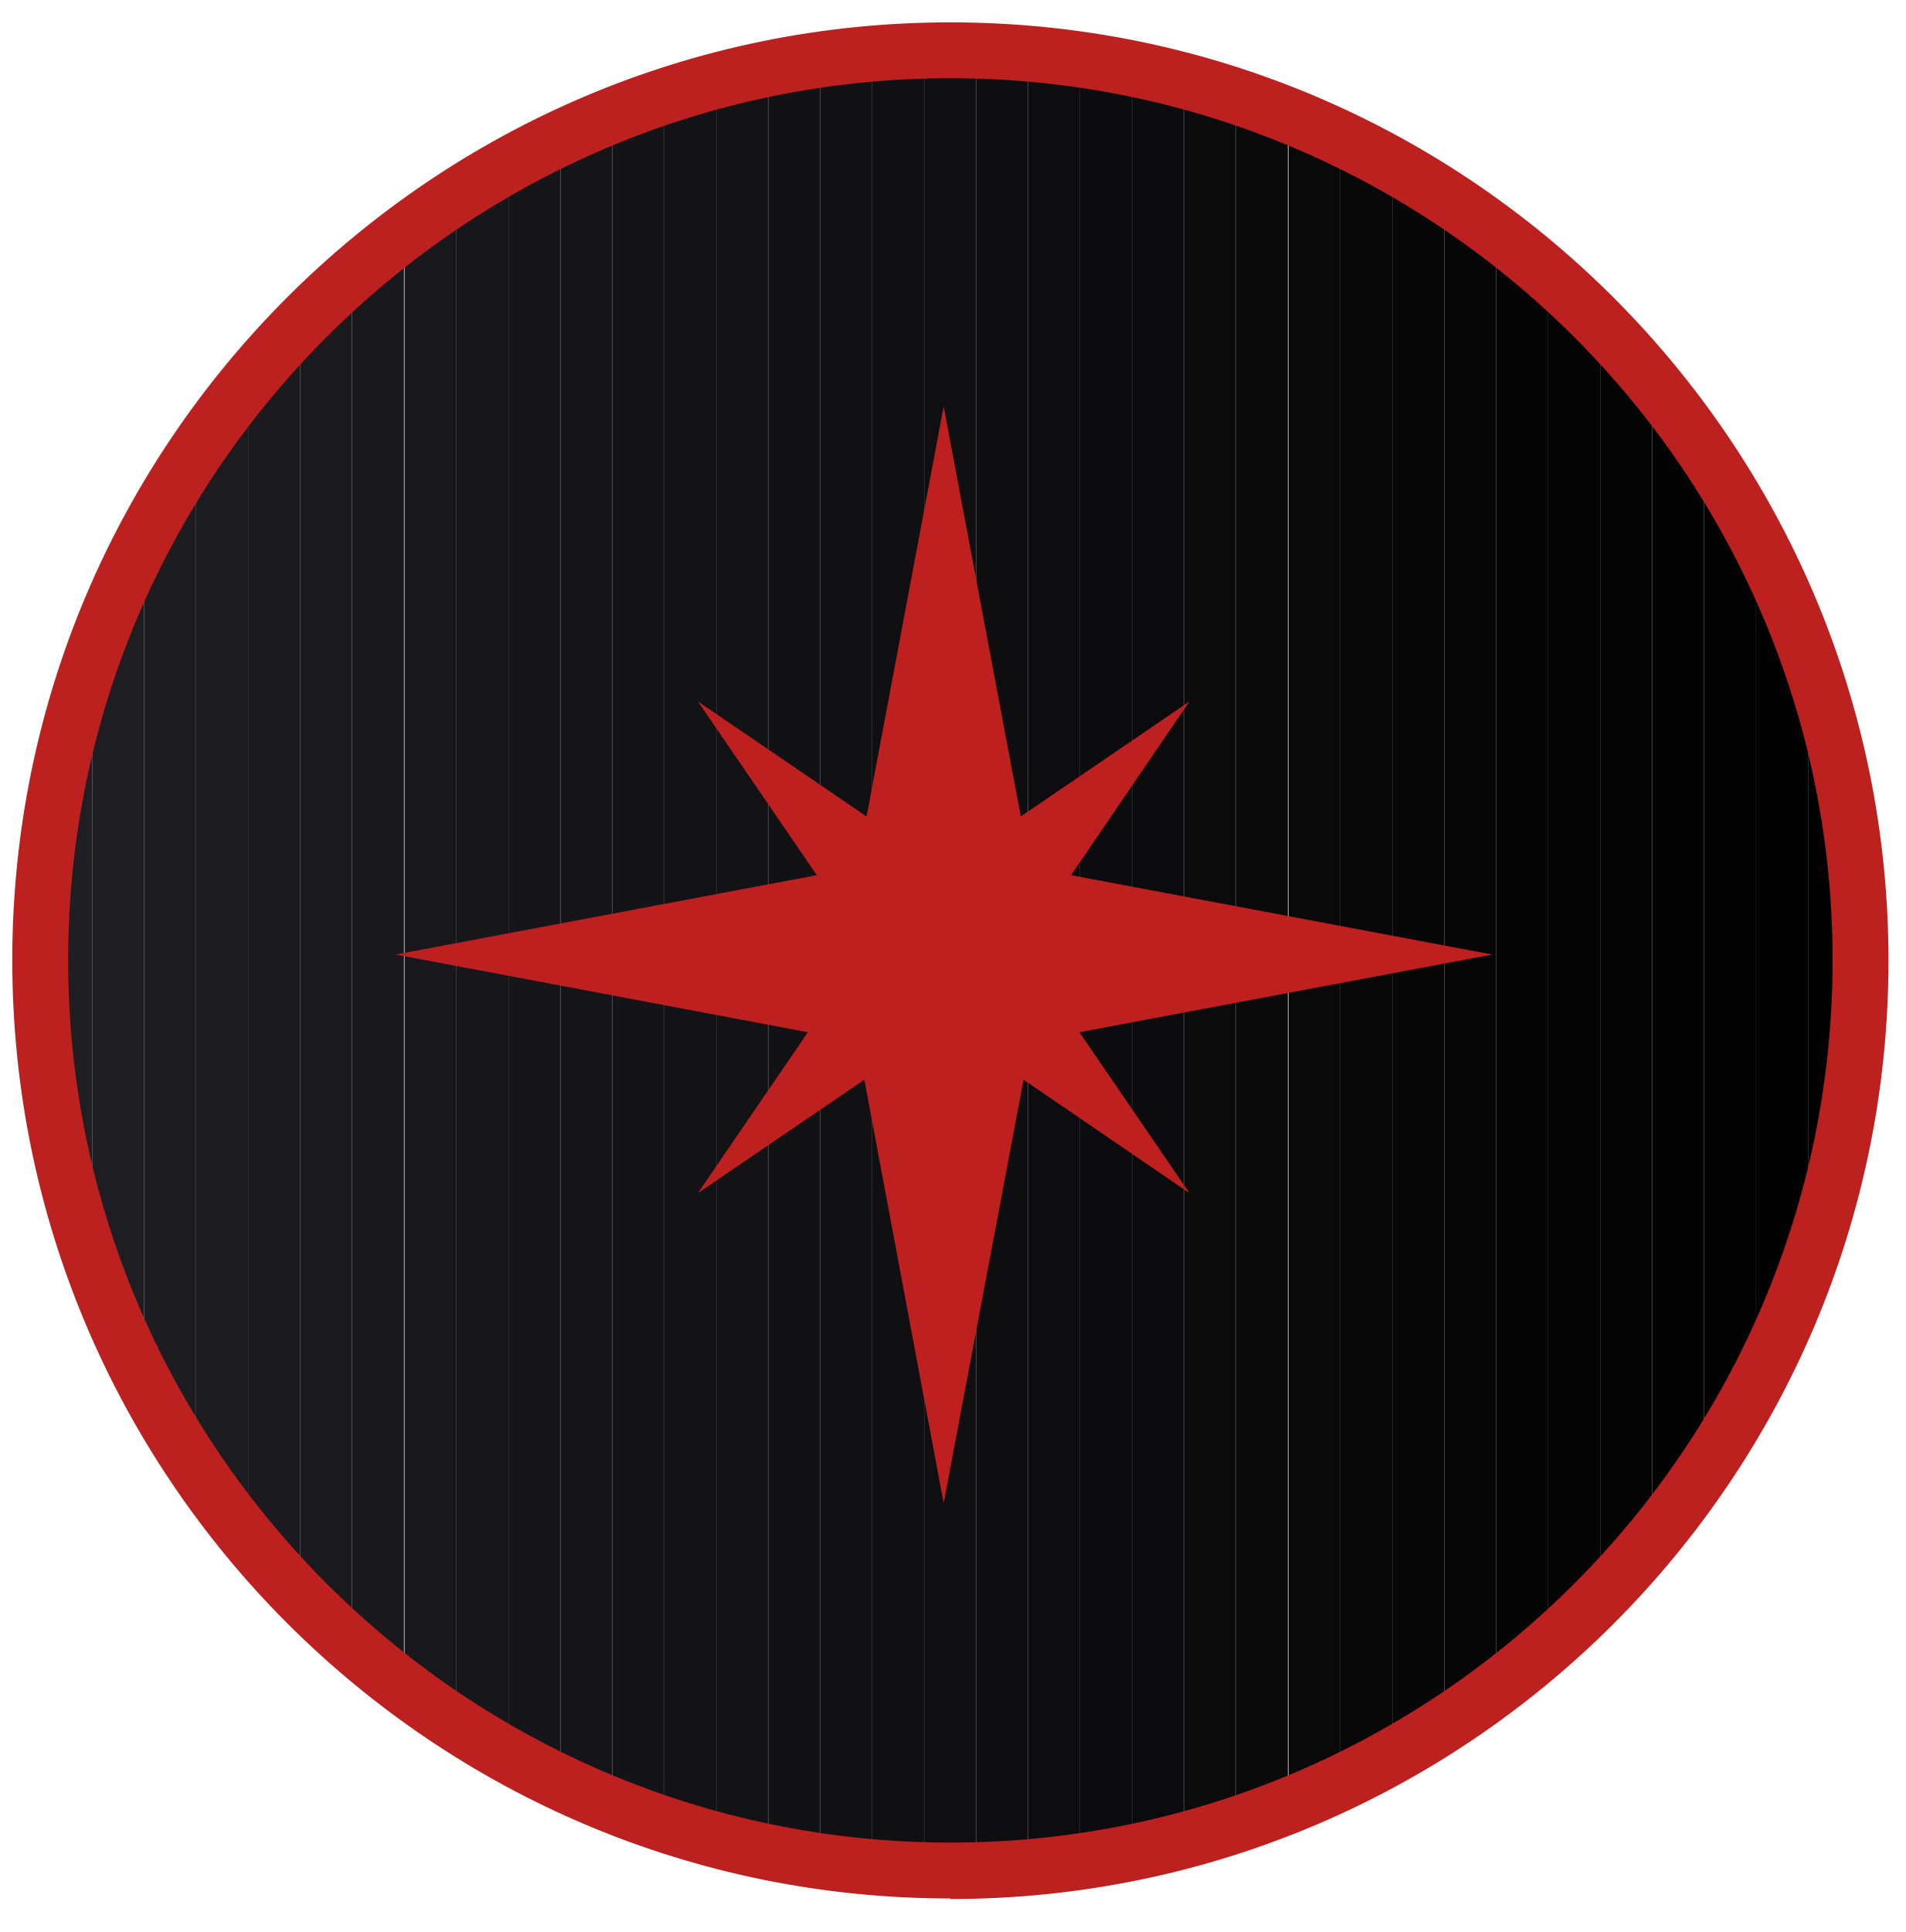
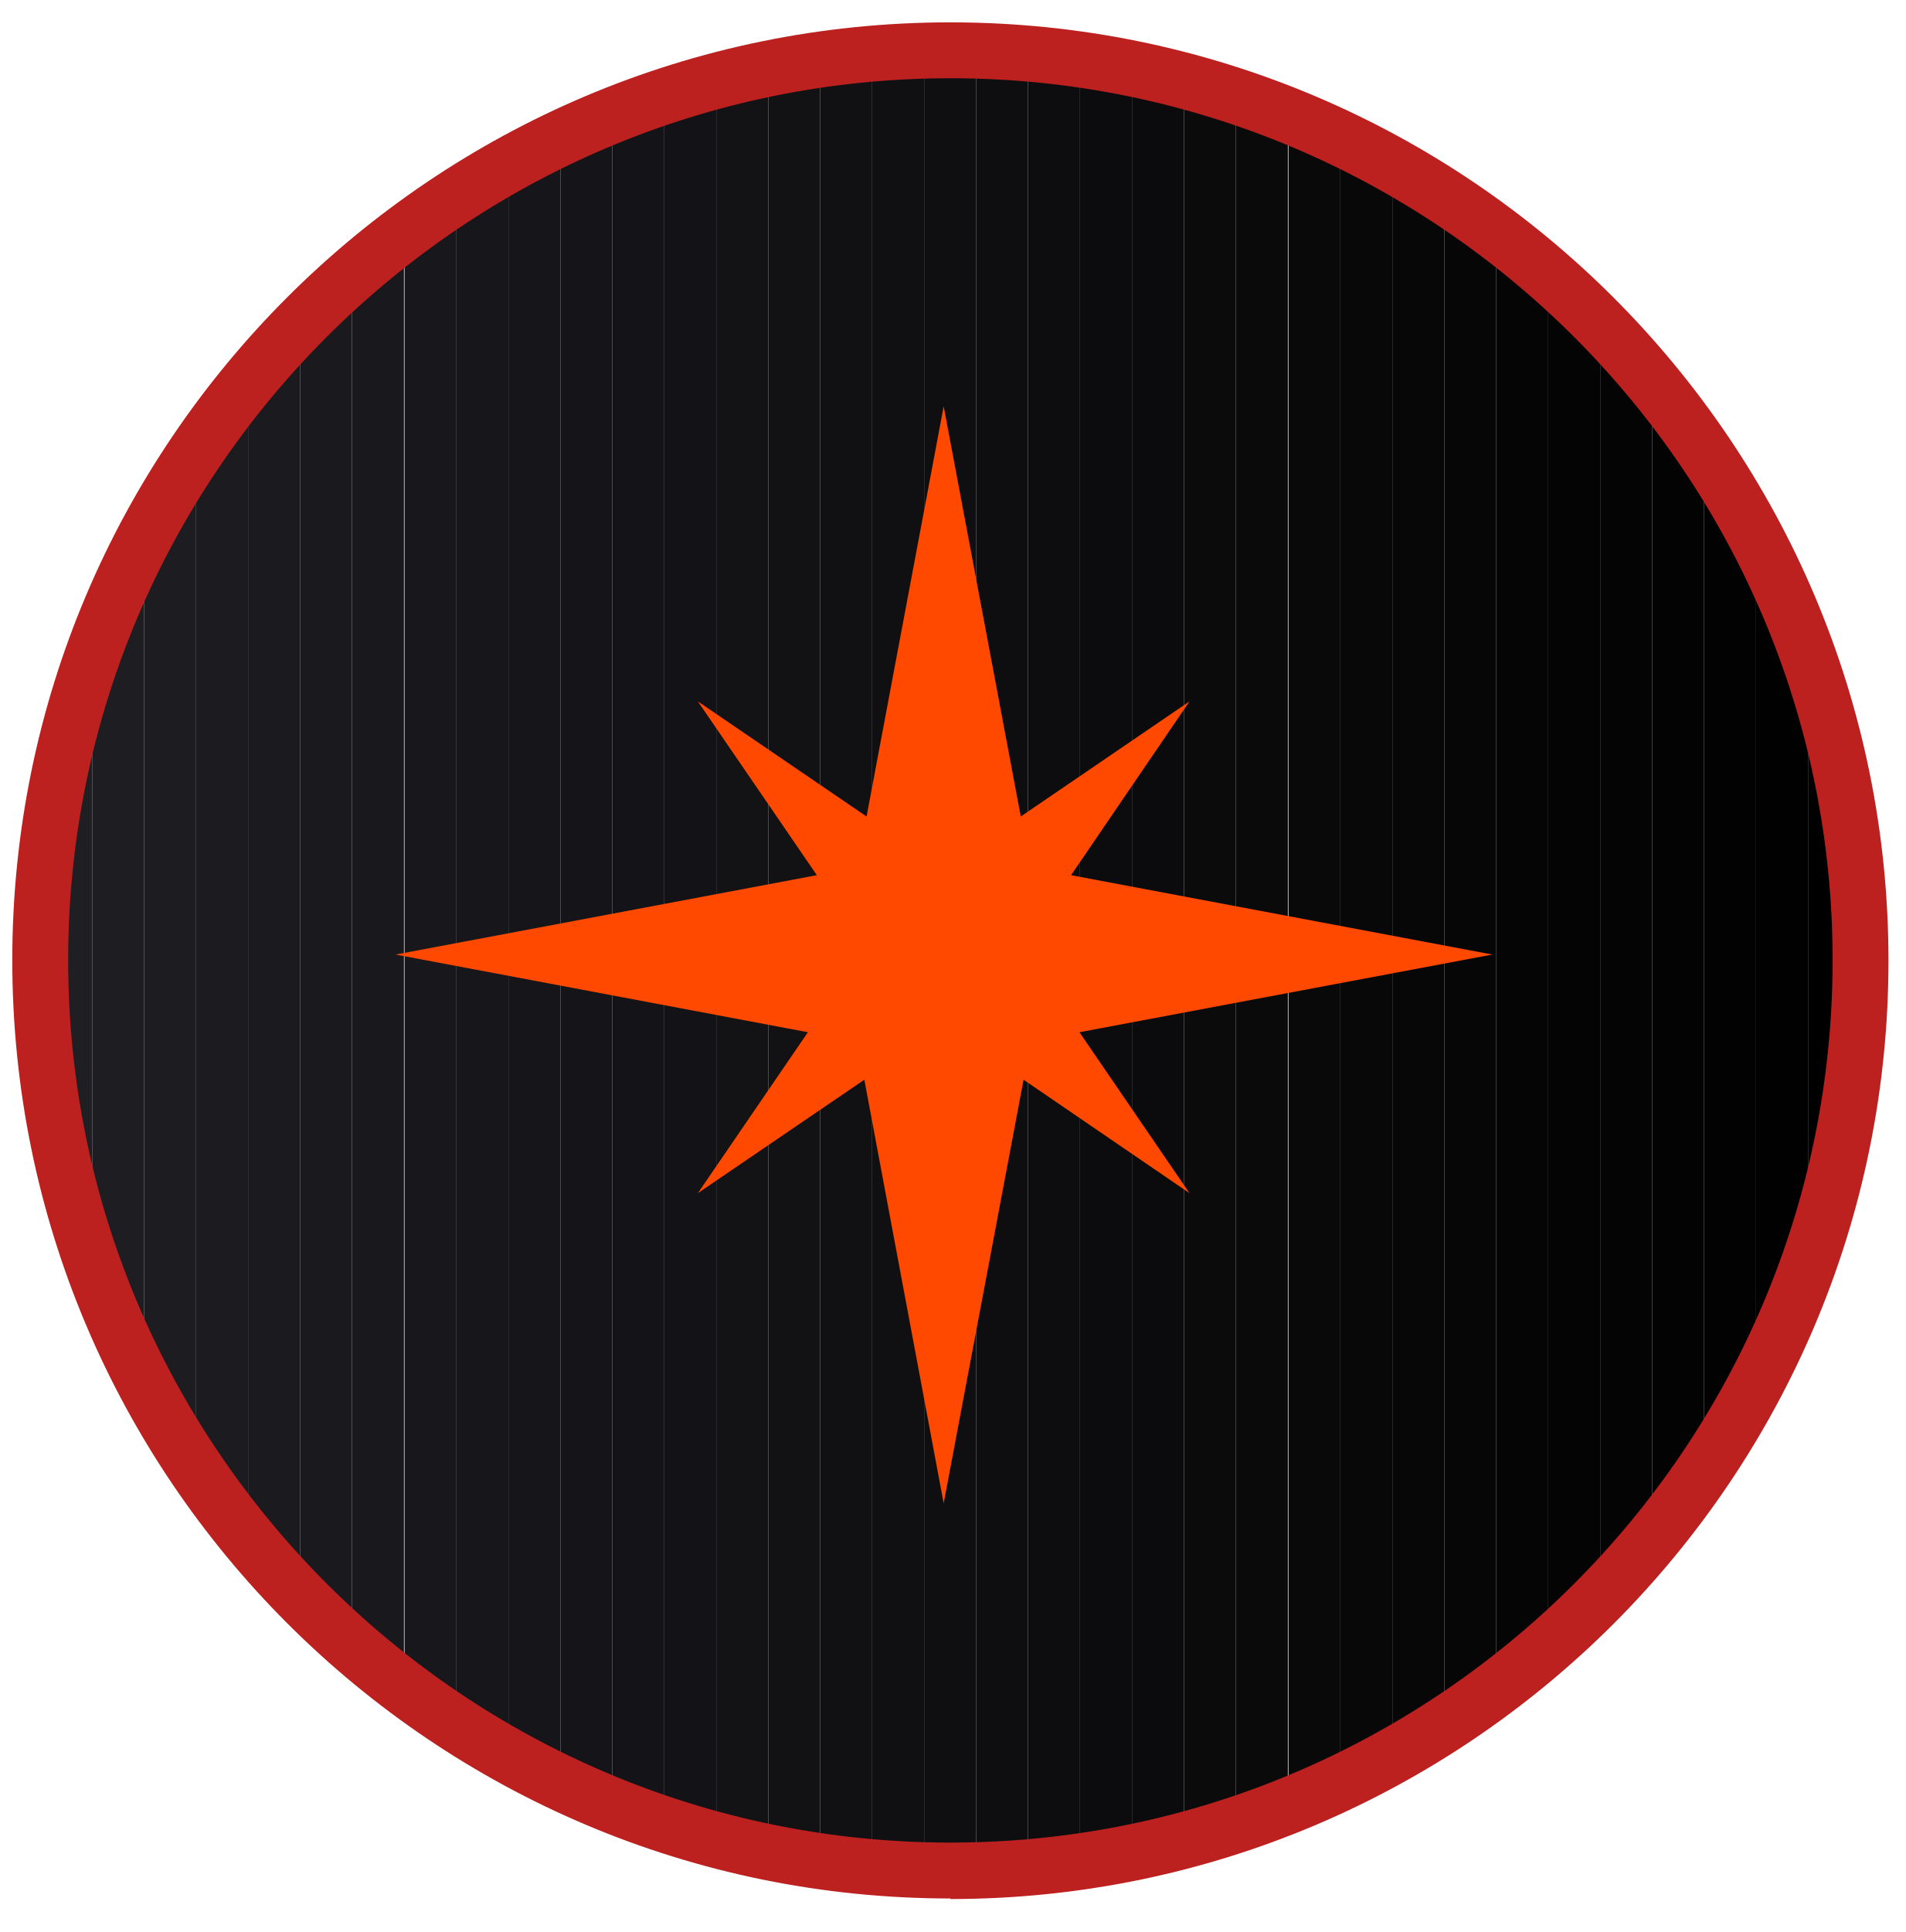
<svg xmlns="http://www.w3.org/2000/svg" id="Layer_1" width="34.11" height="34.57" viewBox="0 0 34.11 34.57">
  <defs>
    <clipPath id="clippath">
      <circle cx="17.01" cy="17.18" r="16.29" fill="none" />
    </clipPath>
  </defs>
  <g clip-path="url(#clippath)">
    <rect x=".72" y=".9" width="0" height="32.57" fill="#1e1e23" />
    <rect x=".72" y=".9" width=".93" height="32.57" fill="#1e1e23" />
    <rect x="1.65" y=".9" width=".93" height="32.57" fill="#1d1d22" />
    <rect x="2.58" y=".9" width=".93" height="32.57" fill="#1c1c21" />
    <rect x="3.51" y=".9" width=".93" height="32.57" fill="#1b1b20" />
    <rect x="4.44" y=".9" width=".93" height="32.57" fill="#1a1a1f" />
    <rect x="5.37" y=".9" width=".93" height="32.57" fill="#1a1a1e" />
    <rect x="6.3" y=".9" width=".93" height="32.57" fill="#19191d" />
    <rect x="7.24" y=".9" width=".93" height="32.57" fill="#18181c" />
    <rect x="8.17" y=".9" width=".93" height="32.57" fill="#17171b" />
    <rect x="9.1" y=".9" width=".93" height="32.57" fill="#16161a" />
    <rect x="10.03" y=".9" width=".93" height="32.57" fill="#151519" />
    <rect x="10.96" y=".9" width=".93" height="32.57" fill="#141418" />
    <rect x="11.89" y=".9" width=".93" height="32.57" fill="#131317" />
    <rect x="12.82" y=".9" width=".93" height="32.57" fill="#131316" />
    <rect x="13.75" y=".9" width=".93" height="32.57" fill="#121215" />
    <rect x="14.68" y=".9" width=".93" height="32.57" fill="#111114" />
    <rect x="15.61" y=".9" width=".93" height="32.57" fill="#101013" />
    <rect x="16.54" y=".9" width=".93" height="32.57" fill="#0f0f12" />
    <rect x="17.47" y=".9" width=".93" height="32.57" fill="#0e0e10" />
    <rect x="18.4" y=".9" width=".93" height="32.57" fill="#0d0d0f" />
    <rect x="19.33" y=".9" width=".93" height="32.57" fill="#0c0c0e" />
    <rect x="20.26" y=".9" width=".93" height="32.57" fill="#0b0b0d" />
    <rect x="21.19" y=".9" width=".93" height="32.57" fill="#0b0b0c" />
    <rect x="22.12" y=".9" width=".93" height="32.57" fill="#0a0a0b" />
    <rect x="23.06" y=".9" width=".93" height="32.57" fill="#09090a" />
    <rect x="23.99" y=".9" width=".93" height="32.57" fill="#080809" />
    <rect x="24.92" y=".9" width=".93" height="32.57" fill="#070708" />
    <rect x="25.85" y=".9" width=".93" height="32.57" fill="#060607" />
    <rect x="26.78" y=".9" width=".93" height="32.57" fill="#050506" />
    <rect x="27.71" y=".9" width=".93" height="32.57" fill="#040405" />
    <rect x="28.64" y=".9" width=".93" height="32.57" fill="#040404" />
    <rect x="29.57" y=".9" width=".93" height="32.57" fill="#030303" />
    <rect x="30.5" y=".9" width=".93" height="32.57" fill="#020202" />
    <rect x="31.43" y=".9" width=".93" height="32.57" fill="#010101" />
    <rect x="32.36" y=".9" width=".93" height="32.57" />
  </g>
  <path d="M17.01,33.97C7.75,33.97.22,26.44.22,17.18S7.75.4,17.01.4s16.79,7.53,16.79,16.79-7.53,16.79-16.79,16.79ZM17.01,1.4C8.3,1.4,1.22,8.48,1.22,17.18s7.08,15.79,15.79,15.79,15.79-7.08,15.79-15.79S25.71,1.4,17.01,1.4Z" fill="#bc201f" />
-   <polygon points="19.32 18.47 26.71 17.08 19.17 15.66 21.29 12.55 18.27 14.61 16.89 7.27 15.51 14.61 12.49 12.55 14.62 15.66 7.08 17.08 14.46 18.47 12.49 21.35 15.47 19.32 16.89 26.9 18.32 19.32 21.29 21.35 19.32 18.47" fill="#be201f" />
+   <polygon points="19.32 18.47 26.71 17.08 19.17 15.66 21.29 12.55 18.27 14.61 16.89 7.27 15.51 14.61 12.49 12.55 14.62 15.66 7.08 17.08 14.46 18.47 12.49 21.35 15.47 19.32 16.89 26.9 18.32 19.32 21.29 21.35 19.32 18.47" fill="#FF4800" />
</svg>
